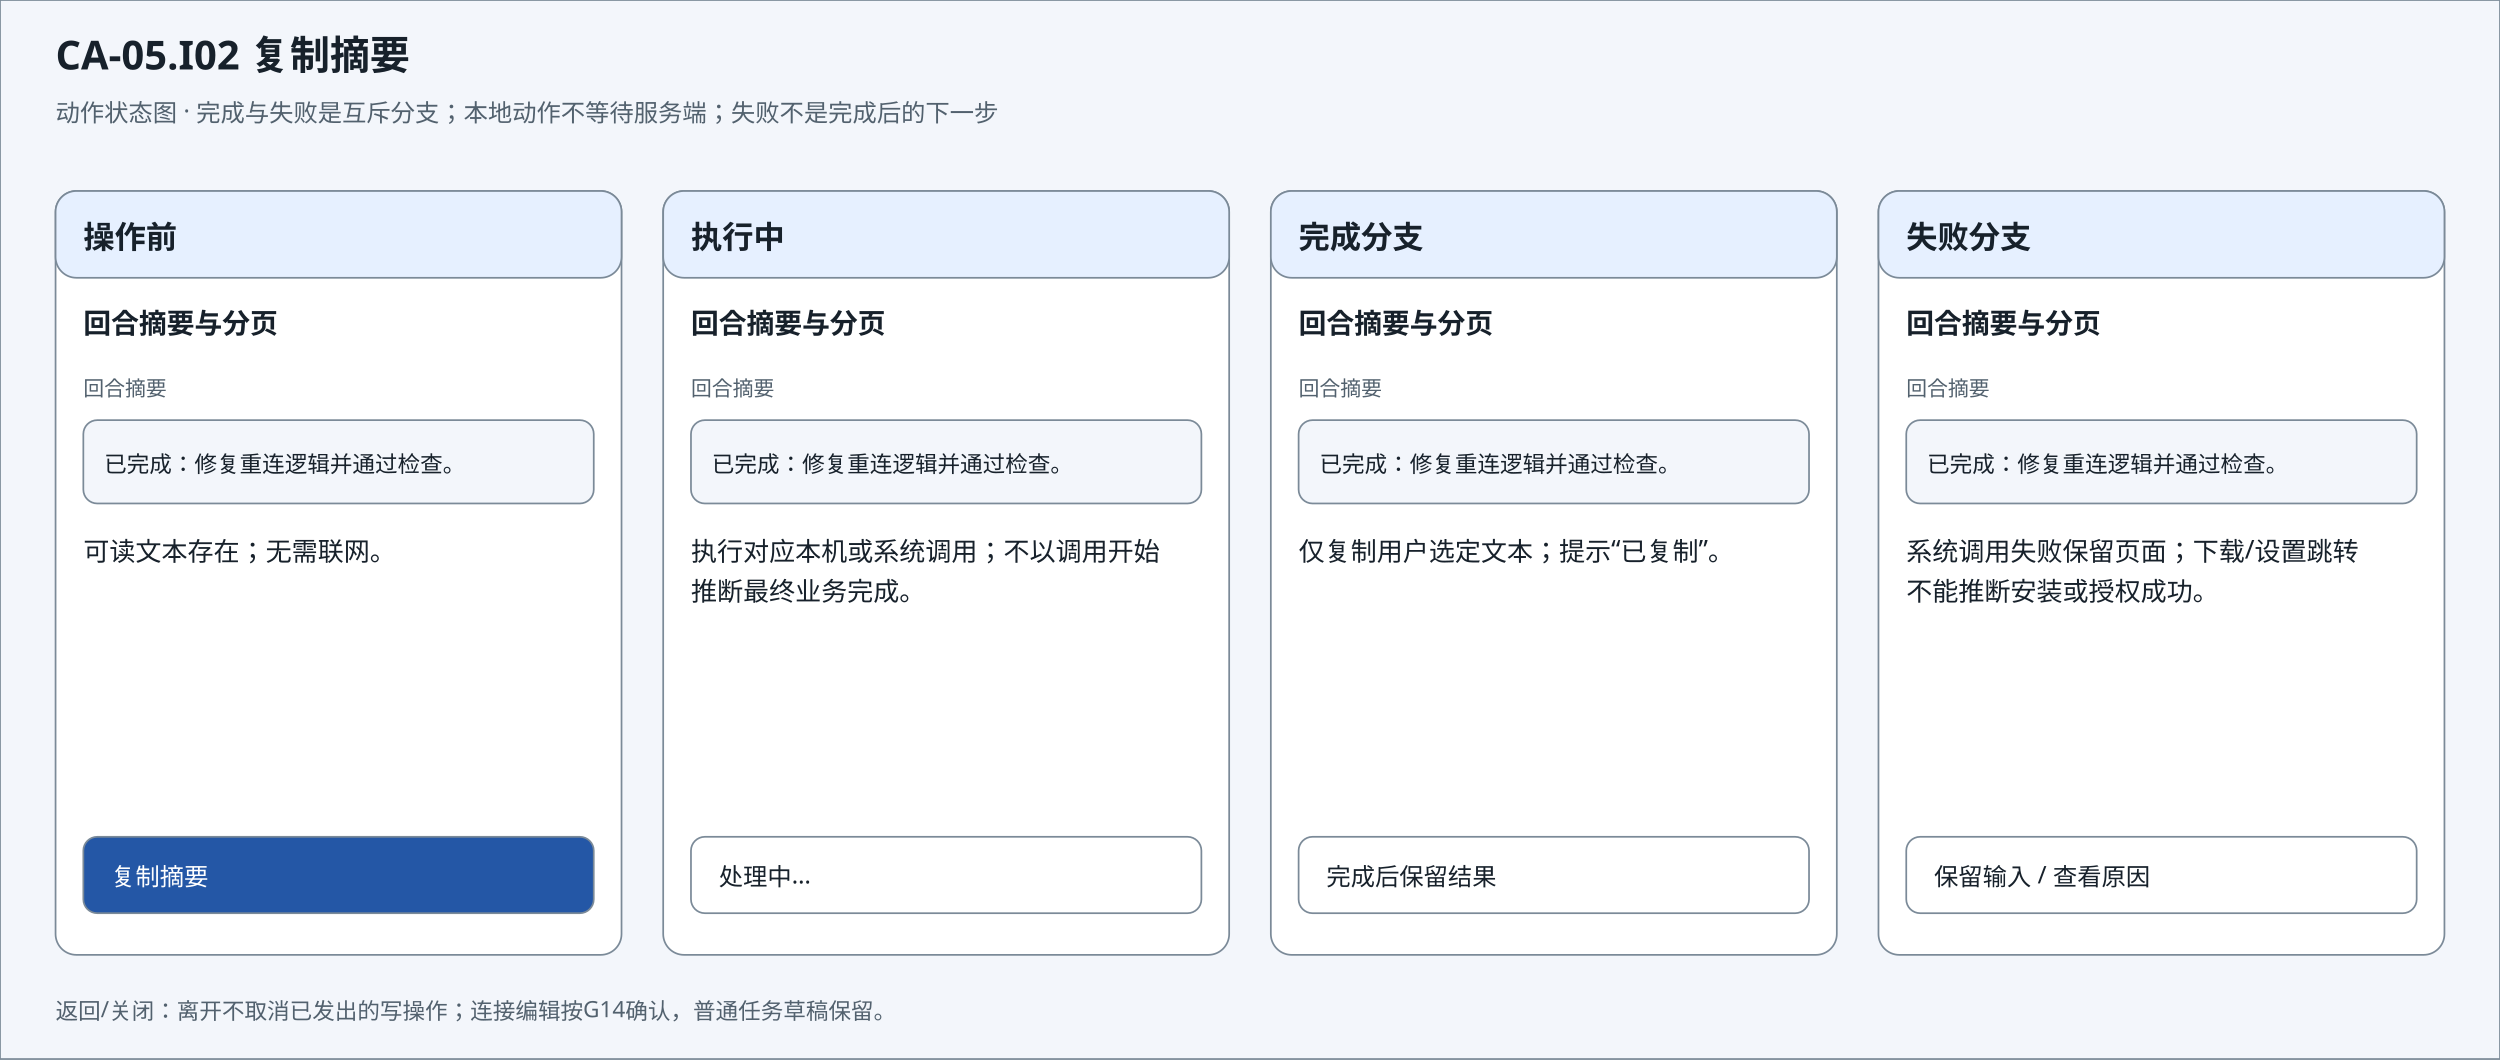
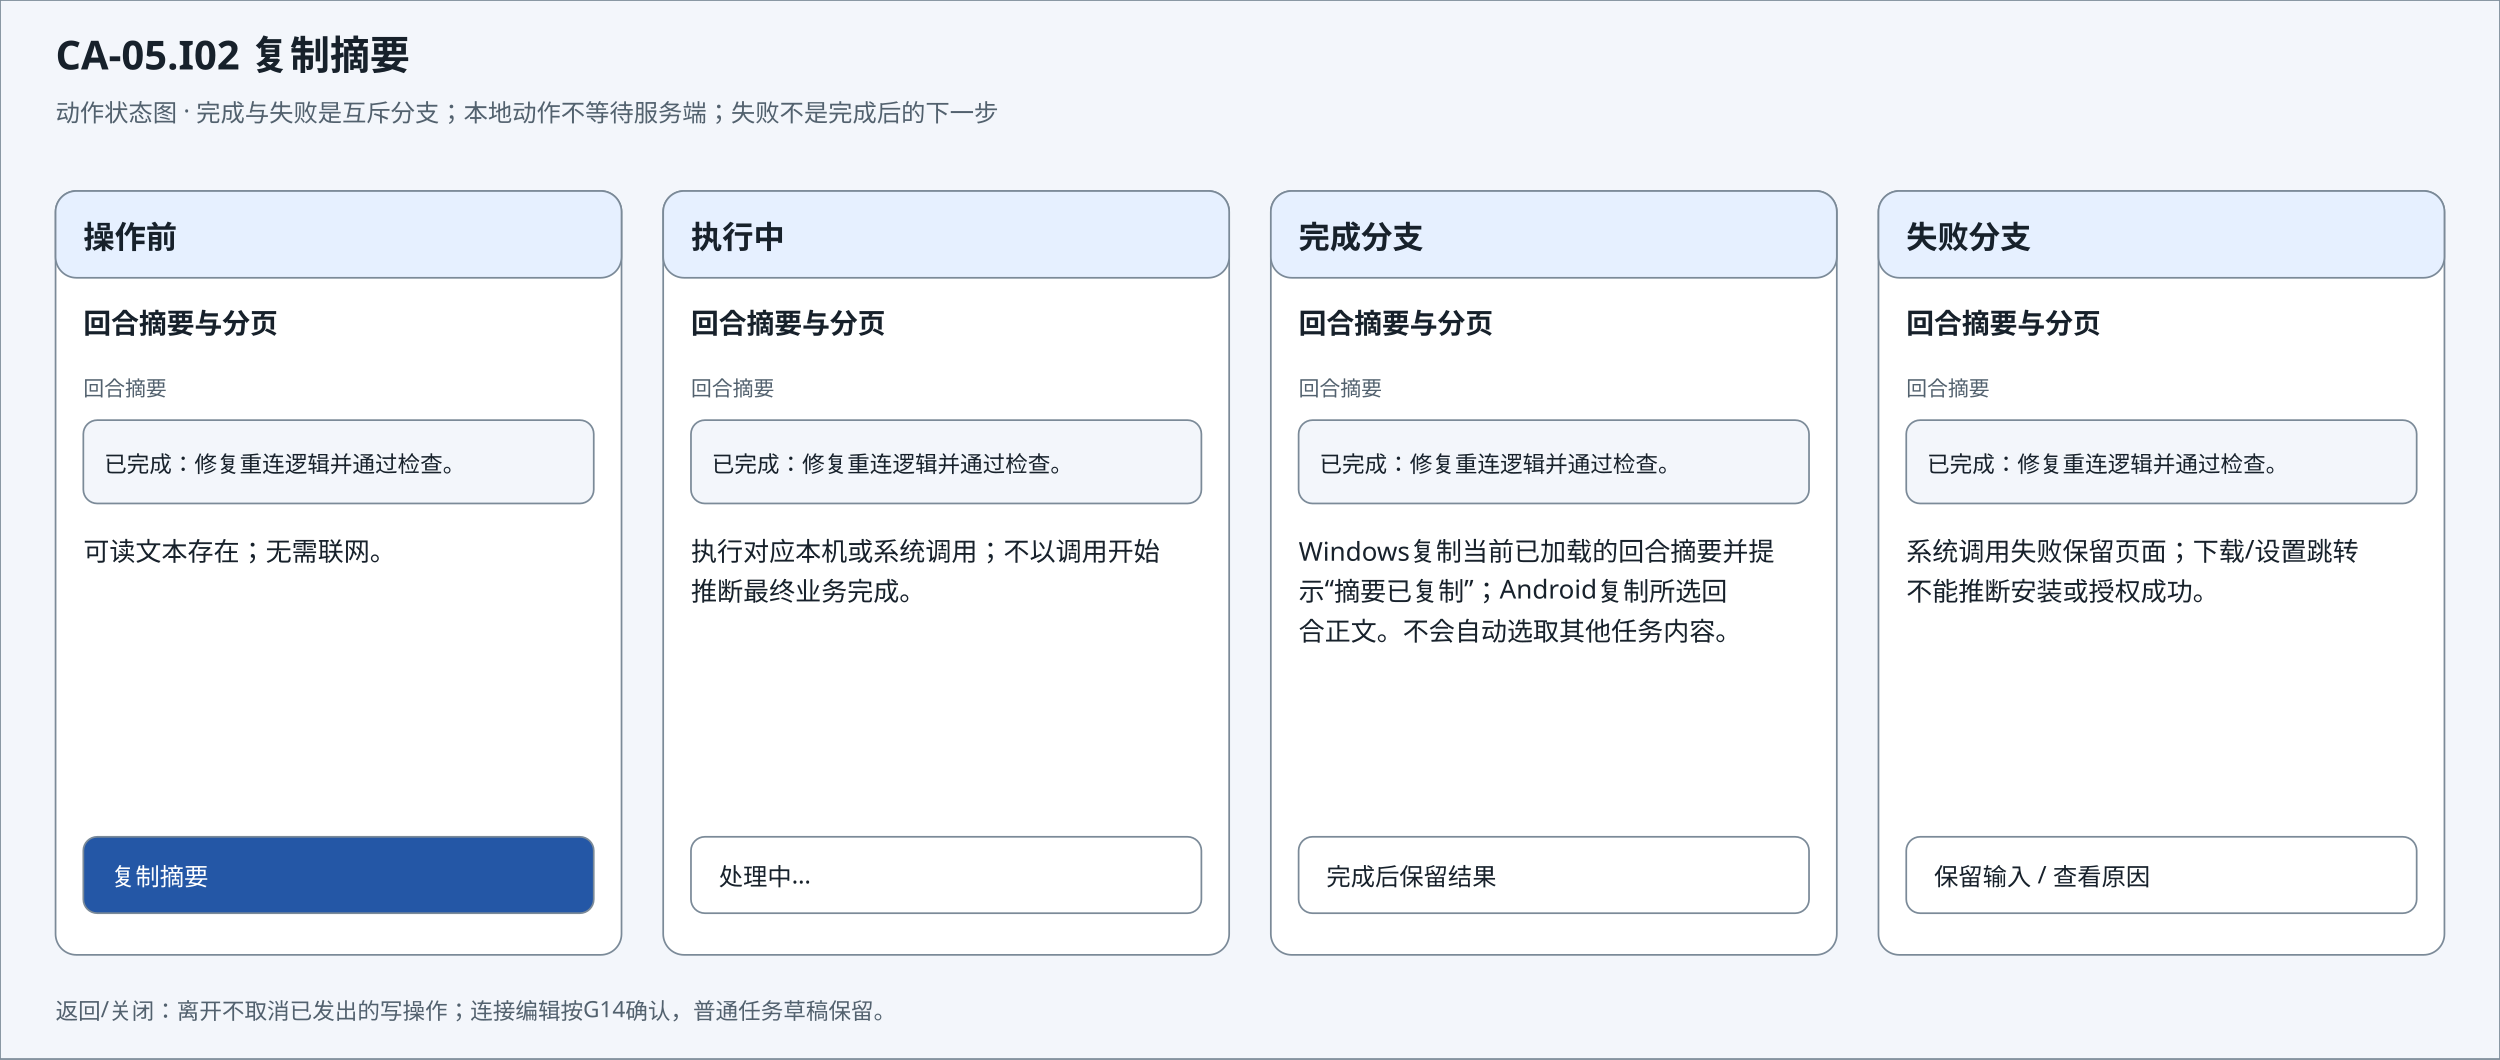
<svg xmlns="http://www.w3.org/2000/svg" width="1440" height="610" viewBox="0 0 1440 610" role="img">
  <style>text{font-family:"Microsoft YaHei","Segoe UI",sans-serif}</style>
  <rect x="0" y="0" width="1440" height="610" rx="0" fill="#F3F6FB" stroke="#7B8A98" />
  <text x="32" y="40" font-size="23" fill="#17212B" font-weight="600">CA-05.I02  复制摘要</text>
  <text x="32" y="70" font-size="14" fill="#52616E" font-weight="400">动作状态图 · 完成与失败是互斥分支；本地动作不等待服务端；失败不是完成后的下一步</text>
  <rect x="32" y="110" width="326" height="440" rx="12" fill="#FFFFFF" stroke="#7B8A98" />
  <rect x="32" y="110" width="326" height="50" rx="12" fill="#E6F0FF" stroke="#7B8A98" />
  <text x="48" y="143" font-size="18" fill="#17212B" font-weight="600">操作前</text>
  <text x="48" y="192" font-size="16" fill="#17212B" font-weight="600">回合摘要与分页</text>
  <text x="48" y="228" font-size="12" fill="#52616E" font-weight="400">回合摘要</text>
  <rect x="48" y="242" width="294" height="48" rx="8" fill="#F3F6FB" stroke="#7B8A98" />
  <text x="60" y="272" font-size="13" fill="#17212B" font-weight="400">已完成：修复重连逻辑并通过检查。</text>
  <text x="48" y="323" font-size="15" fill="#17212B" font-weight="400">可读文本存在；无需联网。</text>
  <rect x="48" y="482" width="294" height="44" rx="8" fill="#2457A6" stroke="#7B8A98" />
  <text x="64" y="510" font-size="14" fill="#FFFFFF" font-weight="400">复制摘要</text>
  <rect x="382" y="110" width="326" height="440" rx="12" fill="#FFFFFF" stroke="#7B8A98" />
  <rect x="382" y="110" width="326" height="50" rx="12" fill="#E6F0FF" stroke="#7B8A98" />
  <text x="398" y="143" font-size="18" fill="#17212B" font-weight="600">执行中</text>
  <text x="398" y="192" font-size="16" fill="#17212B" font-weight="600">回合摘要与分页</text>
  <text x="398" y="228" font-size="12" fill="#52616E" font-weight="400">回合摘要</text>
  <rect x="398" y="242" width="294" height="48" rx="8" fill="#F3F6FB" stroke="#7B8A98" />
  <text x="410" y="272" font-size="13" fill="#17212B" font-weight="400">已完成：修复重连逻辑并通过检查。</text>
  <text x="398" y="323" font-size="15" fill="#17212B" font-weight="400">执行对应本机或系统调用；不以调用开始</text>
  <text x="398" y="346" font-size="15" fill="#17212B" font-weight="400">推断最终业务完成。</text>
  <rect x="398" y="482" width="294" height="44" rx="8" fill="#FFFFFF" stroke="#7B8A98" />
  <text x="414" y="510" font-size="14" fill="#17212B" font-weight="400">处理中…</text>
  <rect x="732" y="110" width="326" height="440" rx="12" fill="#FFFFFF" stroke="#7B8A98" />
  <rect x="732" y="110" width="326" height="50" rx="12" fill="#E6F0FF" stroke="#7B8A98" />
  <text x="748" y="143" font-size="18" fill="#17212B" font-weight="600">完成分支</text>
  <text x="748" y="192" font-size="16" fill="#17212B" font-weight="600">回合摘要与分页</text>
  <text x="748" y="228" font-size="12" fill="#52616E" font-weight="400">回合摘要</text>
  <rect x="748" y="242" width="294" height="48" rx="8" fill="#F3F6FB" stroke="#7B8A98" />
  <text x="760" y="272" font-size="13" fill="#17212B" font-weight="400">已完成：修复重连逻辑并通过检查。</text>
-   <text x="748" y="323" font-size="15" fill="#17212B" font-weight="400">仅复制用户选定文本；提示“已复制”。</text>
+   <text x="748" y="323" font-size="15" fill="#17212B" font-weight="400">Windows复制当前已加载的回合摘要并提</text>
+   <text x="748" y="346" font-size="15" fill="#17212B" font-weight="400">示“摘要已复制”；Android复制所选回</text>
+   <text x="748" y="369" font-size="15" fill="#17212B" font-weight="400">合正文。不会自动选取其他任务内容。</text>
  <rect x="748" y="482" width="294" height="44" rx="8" fill="#FFFFFF" stroke="#7B8A98" />
  <text x="764" y="510" font-size="14" fill="#17212B" font-weight="400">完成后保留结果</text>
  <rect x="1082" y="110" width="326" height="440" rx="12" fill="#FFFFFF" stroke="#7B8A98" />
  <rect x="1082" y="110" width="326" height="50" rx="12" fill="#E6F0FF" stroke="#7B8A98" />
  <text x="1098" y="143" font-size="18" fill="#17212B" font-weight="600">失败分支</text>
  <text x="1098" y="192" font-size="16" fill="#17212B" font-weight="600">回合摘要与分页</text>
  <text x="1098" y="228" font-size="12" fill="#52616E" font-weight="400">回合摘要</text>
  <rect x="1098" y="242" width="294" height="48" rx="8" fill="#F3F6FB" stroke="#7B8A98" />
  <text x="1110" y="272" font-size="13" fill="#17212B" font-weight="400">已完成：修复重连逻辑并通过检查。</text>
  <text x="1098" y="323" font-size="15" fill="#17212B" font-weight="400">系统调用失败保留页面；下载/设置跳转</text>
  <text x="1098" y="346" font-size="15" fill="#17212B" font-weight="400">不能推断安装或授权成功。</text>
  <rect x="1098" y="482" width="294" height="44" rx="8" fill="#FFFFFF" stroke="#7B8A98" />
  <text x="1114" y="510" font-size="14" fill="#17212B" font-weight="400">保留输入 / 查看原因</text>
  <text x="32" y="587" font-size="13" fill="#52616E" font-weight="400">返回/关闭：离开不取消已发出的写操作；连接编辑按G14确认，普通任务草稿保留。</text>
</svg>
